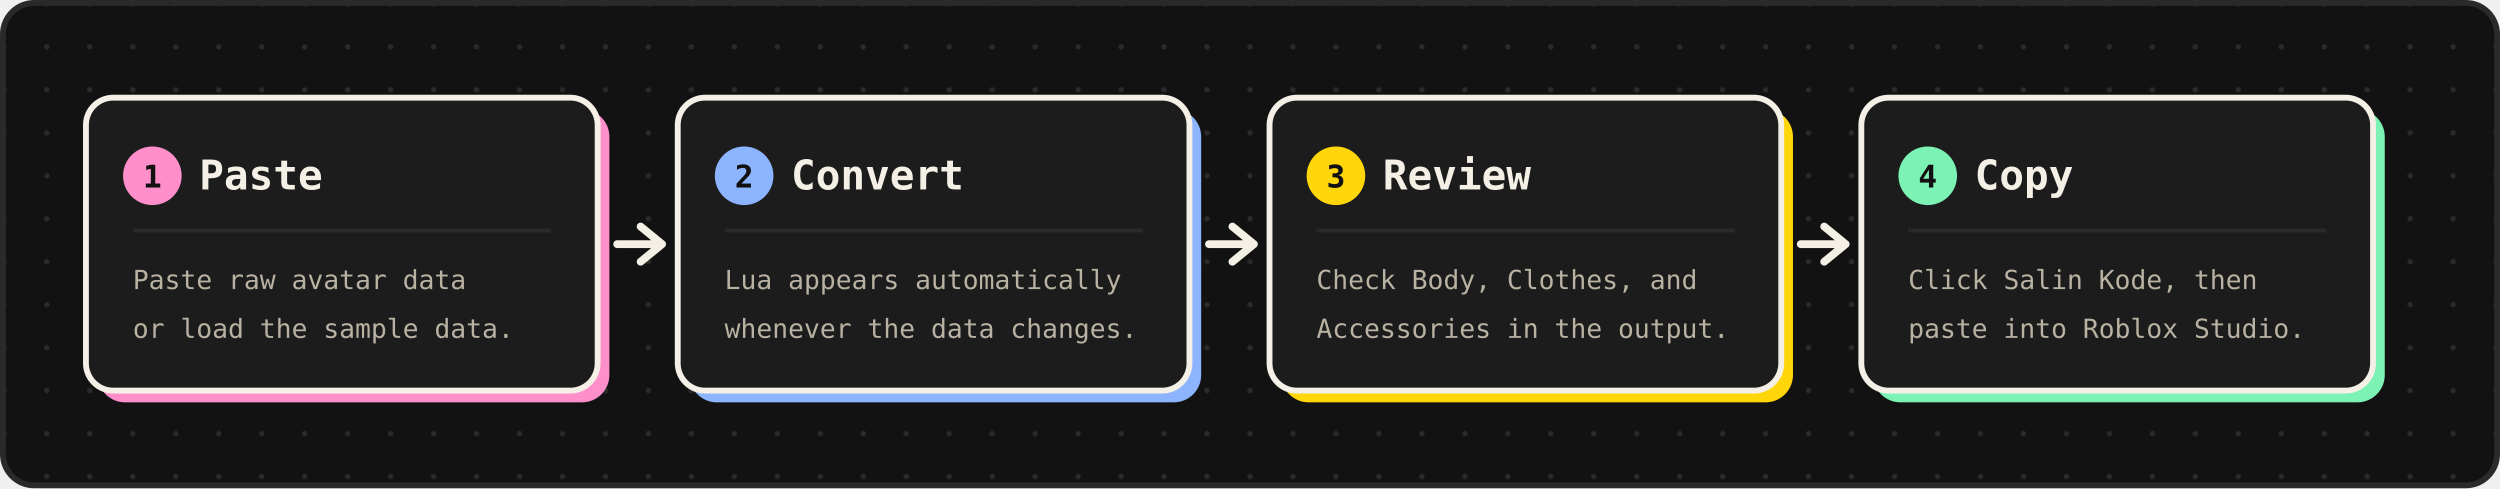
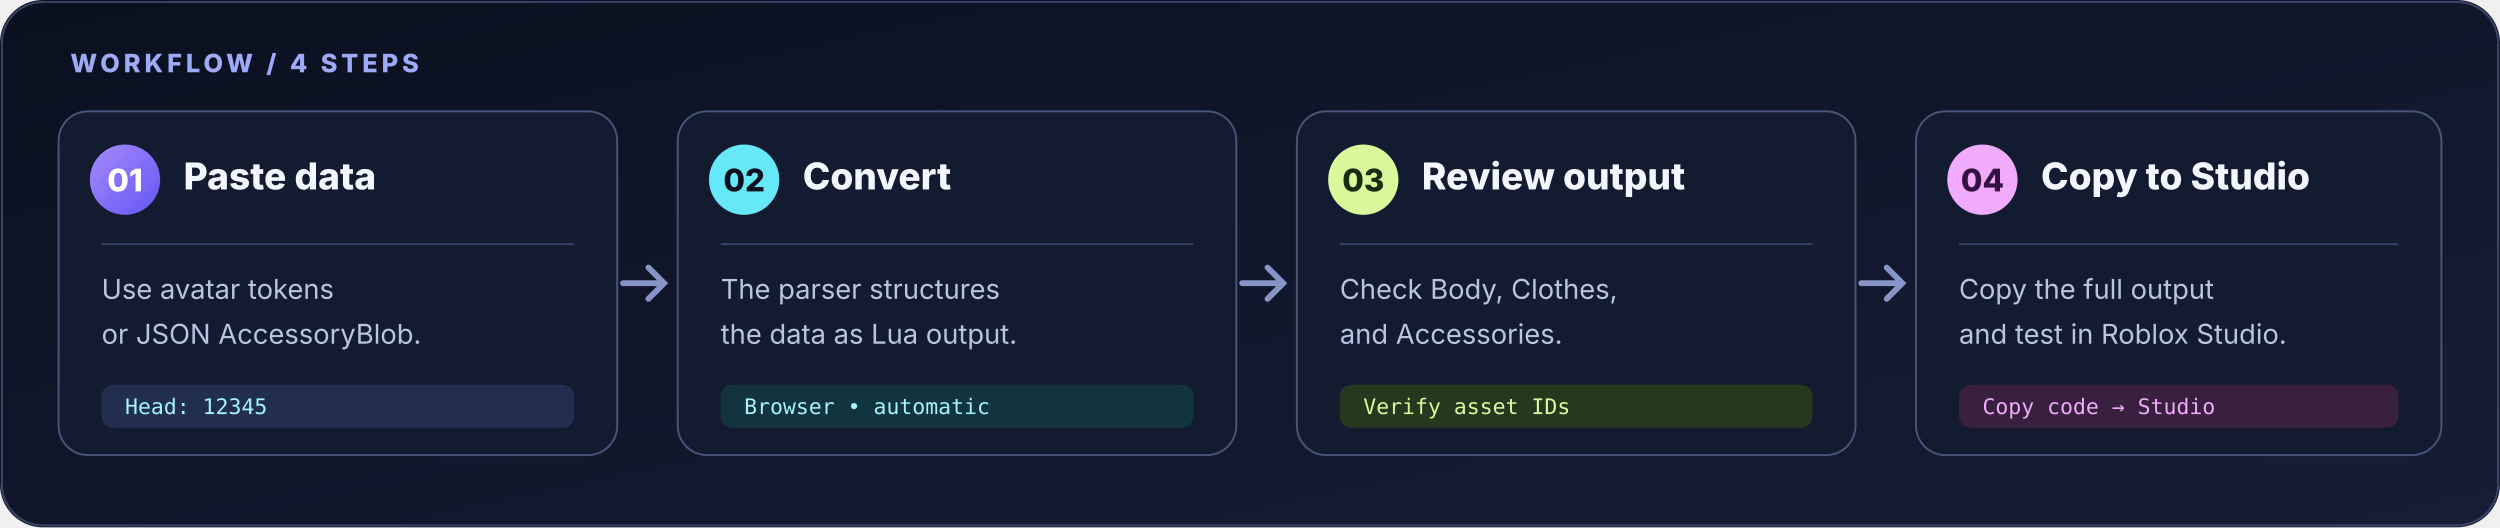
- <svg xmlns="http://www.w3.org/2000/svg" viewBox="0 0 1280 250" width="1280" height="250" role="img" aria-labelledby="t d" font-family="JetBrains Mono, ui-monospace, SFMono-Regular, Menlo, Consolas, monospace">
+ <svg xmlns="http://www.w3.org/2000/svg" viewBox="0 0 1280 270" width="1280" height="270" role="img" aria-labelledby="title desc">
  <defs>
-     <pattern id="dots" width="22" height="22" patternUnits="userSpaceOnUse">
-       <circle cx="2" cy="2" r="1.4" fill="#2a2a2a" />
-     </pattern>
+     <linearGradient id="bg" x1="0" y1="0" x2="1" y2="1">
+       <stop stop-color="#0B1020" />
+       <stop offset="1" stop-color="#171D36" />
+     </linearGradient>
+     <linearGradient id="a" x1="0" y1="0" x2="1" y2="1">
+       <stop stop-color="#A78BFA" />
+       <stop offset="1" stop-color="#6255F5" />
+     </linearGradient>
  </defs>
-   <rect x="1.5" y="1.5" width="1277" height="247" rx="16" fill="#121212" />
-   <rect x="1.5" y="1.5" width="1277" height="247" rx="16" fill="url(#dots)" />
-   <rect x="1.5" y="1.5" width="1277" height="247" rx="16" fill="none" stroke="#2a2a2a" stroke-width="3" />
-   <rect x="50" y="56" width="262" height="150" rx="14" fill="#ff8fcb" />
-   <rect x="44" y="50" width="262" height="150" rx="14" fill="#1c1c1c" stroke="#f5f0e6" stroke-width="3" />
-   <circle cx="78" cy="90" r="15" fill="#ff8fcb" />
-   <text x="78" y="96" font-size="16" font-weight="800" fill="#111111" text-anchor="middle">1</text>
-   <text x="102" y="97" font-size="21" font-weight="800" fill="#f5f0e6" text-anchor="start">Paste</text>
-   <line x1="68" y1="118" x2="282" y2="118" stroke="#2a2a2a" stroke-width="2" />
-   <text x="68" y="148" font-size="13.5" font-weight="500" fill="#b9b2a3" text-anchor="start">Paste raw avatar data</text>
-   <text x="68" y="173" font-size="13.5" font-weight="500" fill="#b9b2a3" text-anchor="start">or load the sample data.</text>
-   <path d="M316 125 H339 M328 116 L339 125 L328 134" fill="none" stroke="#f5f0e6" stroke-width="4" stroke-linecap="round" stroke-linejoin="round" />
-   <rect x="353" y="56" width="262" height="150" rx="14" fill="#8cb4ff" />
-   <rect x="347" y="50" width="262" height="150" rx="14" fill="#1c1c1c" stroke="#f5f0e6" stroke-width="3" />
-   <circle cx="381" cy="90" r="15" fill="#8cb4ff" />
-   <text x="381" y="96" font-size="16" font-weight="800" fill="#111111" text-anchor="middle">2</text>
-   <text x="405" y="97" font-size="21" font-weight="800" fill="#f5f0e6" text-anchor="start">Convert</text>
-   <line x1="371" y1="118" x2="585" y2="118" stroke="#2a2a2a" stroke-width="2" />
-   <text x="371" y="148" font-size="13.5" font-weight="500" fill="#b9b2a3" text-anchor="start">Lua appears automatically</text>
-   <text x="371" y="173" font-size="13.5" font-weight="500" fill="#b9b2a3" text-anchor="start">whenever the data changes.</text>
-   <path d="M619 125 H642 M631 116 L642 125 L631 134" fill="none" stroke="#f5f0e6" stroke-width="4" stroke-linecap="round" stroke-linejoin="round" />
-   <rect x="656" y="56" width="262" height="150" rx="14" fill="#ffd60a" />
-   <rect x="650" y="50" width="262" height="150" rx="14" fill="#1c1c1c" stroke="#f5f0e6" stroke-width="3" />
-   <circle cx="684" cy="90" r="15" fill="#ffd60a" />
-   <text x="684" y="96" font-size="16" font-weight="800" fill="#111111" text-anchor="middle">3</text>
-   <text x="708" y="97" font-size="21" font-weight="800" fill="#f5f0e6" text-anchor="start">Review</text>
-   <line x1="674" y1="118" x2="888" y2="118" stroke="#2a2a2a" stroke-width="2" />
-   <text x="674" y="148" font-size="13.5" font-weight="500" fill="#b9b2a3" text-anchor="start">Check Body, Clothes, and</text>
-   <text x="674" y="173" font-size="13.5" font-weight="500" fill="#b9b2a3" text-anchor="start">Accessories in the output.</text>
-   <path d="M922 125 H945 M934 116 L945 125 L934 134" fill="none" stroke="#f5f0e6" stroke-width="4" stroke-linecap="round" stroke-linejoin="round" />
-   <rect x="959" y="56" width="262" height="150" rx="14" fill="#7cf2b4" />
-   <rect x="953" y="50" width="262" height="150" rx="14" fill="#1c1c1c" stroke="#f5f0e6" stroke-width="3" />
-   <circle cx="987" cy="90" r="15" fill="#7cf2b4" />
-   <text x="987" y="96" font-size="16" font-weight="800" fill="#111111" text-anchor="middle">4</text>
-   <text x="1011" y="97" font-size="21" font-weight="800" fill="#f5f0e6" text-anchor="start">Copy</text>
-   <line x1="977" y1="118" x2="1191" y2="118" stroke="#2a2a2a" stroke-width="2" />
-   <text x="977" y="148" font-size="13.5" font-weight="500" fill="#b9b2a3" text-anchor="start">Click Salin Kode, then</text>
-   <text x="977" y="173" font-size="13.5" font-weight="500" fill="#b9b2a3" text-anchor="start">paste into Roblox Studio.</text>
+   <rect width="1280" height="270" rx="22" fill="url(#bg)" />
+   <rect x="1" y="1" width="1278" height="268" rx="21" fill="none" stroke="#394567" />
+   <text x="36" y="37" font-family="Inter,Arial,sans-serif" font-size="13" font-weight="800" letter-spacing="2" fill="#9DAAF7">WORKFLOW / 4 STEPS</text>
+   <g font-family="Inter,Arial,sans-serif">
+     <g transform="translate(30 57)">
+       <rect width="286" height="176" rx="15" fill="#131B31" stroke="#475579" />
+       <circle cx="34" cy="35" r="18" fill="url(#a)" />
+       <text x="34" y="41" font-size="16" font-weight="800" fill="#fff" text-anchor="middle">01</text>
+       <text x="64" y="40" font-size="19" font-weight="800" fill="#F4F6FF">Paste data</text>
+       <path d="M22 68H264" stroke="#364263" />
+       <text x="22" y="96" font-size="14" fill="#B8C4E2">Use avatar tokens</text>
+       <text x="22" y="119" font-size="14" fill="#B8C4E2">or JSON AccessoryBlob.</text>
+       <rect x="22" y="140" width="242" height="22" rx="6" fill="#222E4F" />
+       <text x="34" y="155" font-family="monospace" font-size="11" fill="#A5F3FC">Head: 12345</text>
+     </g>
+     <path d="M319 145H340M332 137L340 145L332 153" stroke="#8795C6" stroke-width="3" fill="none" stroke-linecap="round" />
+     <g transform="translate(347 57)">
+       <rect width="286" height="176" rx="15" fill="#131B31" stroke="#475579" />
+       <circle cx="34" cy="35" r="18" fill="#67E8F9" />
+       <text x="34" y="41" font-size="16" font-weight="800" fill="#0B1020" text-anchor="middle">02</text>
+       <text x="64" y="40" font-size="19" font-weight="800" fill="#F4F6FF">Convert</text>
+       <path d="M22 68H264" stroke="#364263" />
+       <text x="22" y="96" font-size="14" fill="#B8C4E2">The parser structures</text>
+       <text x="22" y="119" font-size="14" fill="#B8C4E2">the data as Lua output.</text>
+       <rect x="22" y="140" width="242" height="22" rx="6" fill="#12343F" />
+       <text x="34" y="155" font-family="monospace" font-size="11" fill="#A5F3FC">Browser • automatic</text>
+     </g>
+     <path d="M636 145H657M649 137L657 145L649 153" stroke="#8795C6" stroke-width="3" fill="none" stroke-linecap="round" />
+     <g transform="translate(664 57)">
+       <rect width="286" height="176" rx="15" fill="#131B31" stroke="#475579" />
+       <circle cx="34" cy="35" r="18" fill="#D9F99D" />
+       <text x="34" y="41" font-size="16" font-weight="800" fill="#1B2B10" text-anchor="middle">03</text>
+       <text x="64" y="40" font-size="19" font-weight="800" fill="#F4F6FF">Review output</text>
+       <path d="M22 68H264" stroke="#364263" />
+       <text x="22" y="96" font-size="14" fill="#B8C4E2">Check Body, Clothes,</text>
+       <text x="22" y="119" font-size="14" fill="#B8C4E2">and Accessories.</text>
+       <rect x="22" y="140" width="242" height="22" rx="6" fill="#26381E" />
+       <text x="34" y="155" font-family="monospace" font-size="11" fill="#D9F99D">Verify asset IDs</text>
+     </g>
+     <path d="M953 145H974M966 137L974 145L966 153" stroke="#8795C6" stroke-width="3" fill="none" stroke-linecap="round" />
+     <g transform="translate(981 57)">
+       <rect width="269" height="176" rx="15" fill="#131B31" stroke="#475579" />
+       <circle cx="34" cy="35" r="18" fill="#F0ABFC" />
+       <text x="34" y="41" font-size="16" font-weight="800" fill="#351141" text-anchor="middle">04</text>
+       <text x="64" y="40" font-size="19" font-weight="800" fill="#F4F6FF">Copy to Studio</text>
+       <path d="M22 68H247" stroke="#364263" />
+       <text x="22" y="96" font-size="14" fill="#B8C4E2">Copy the full output</text>
+       <text x="22" y="119" font-size="14" fill="#B8C4E2">and test in Roblox Studio.</text>
+       <rect x="22" y="140" width="225" height="22" rx="6" fill="#39203E" />
+       <text x="34" y="155" font-family="monospace" font-size="11" fill="#F0ABFC">Copy code → Studio</text>
+     </g>
+   </g>
</svg>
